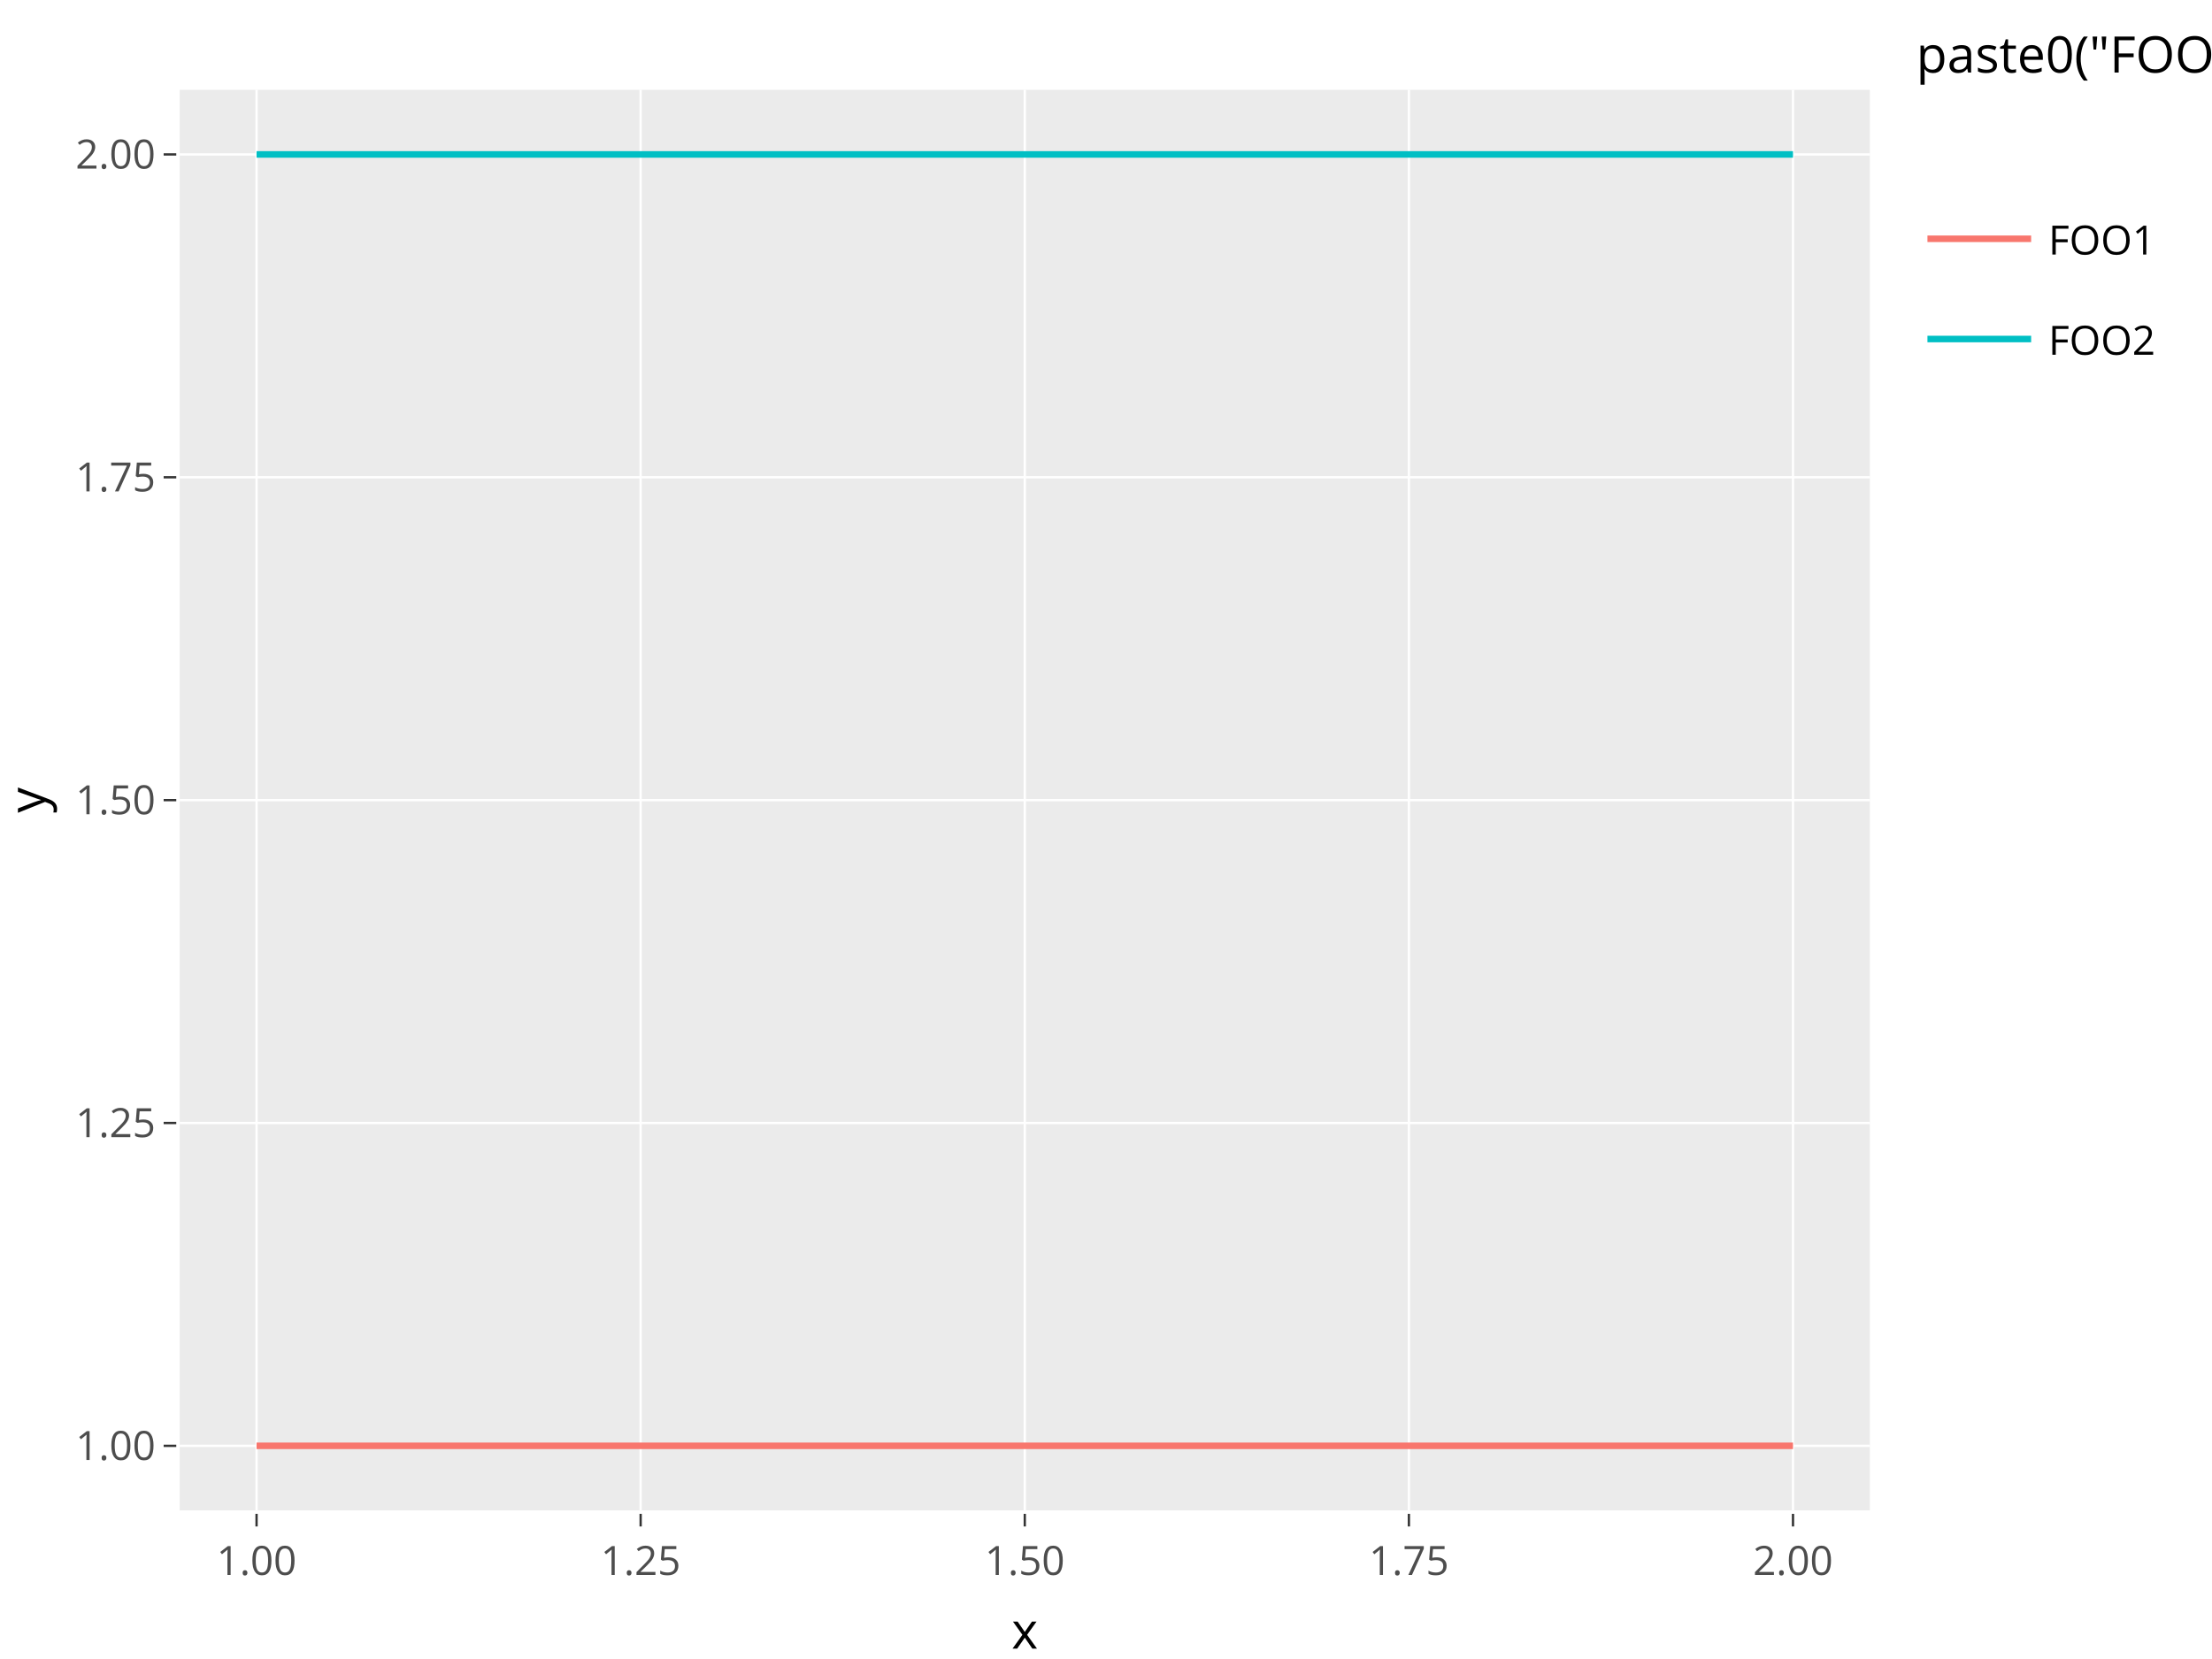
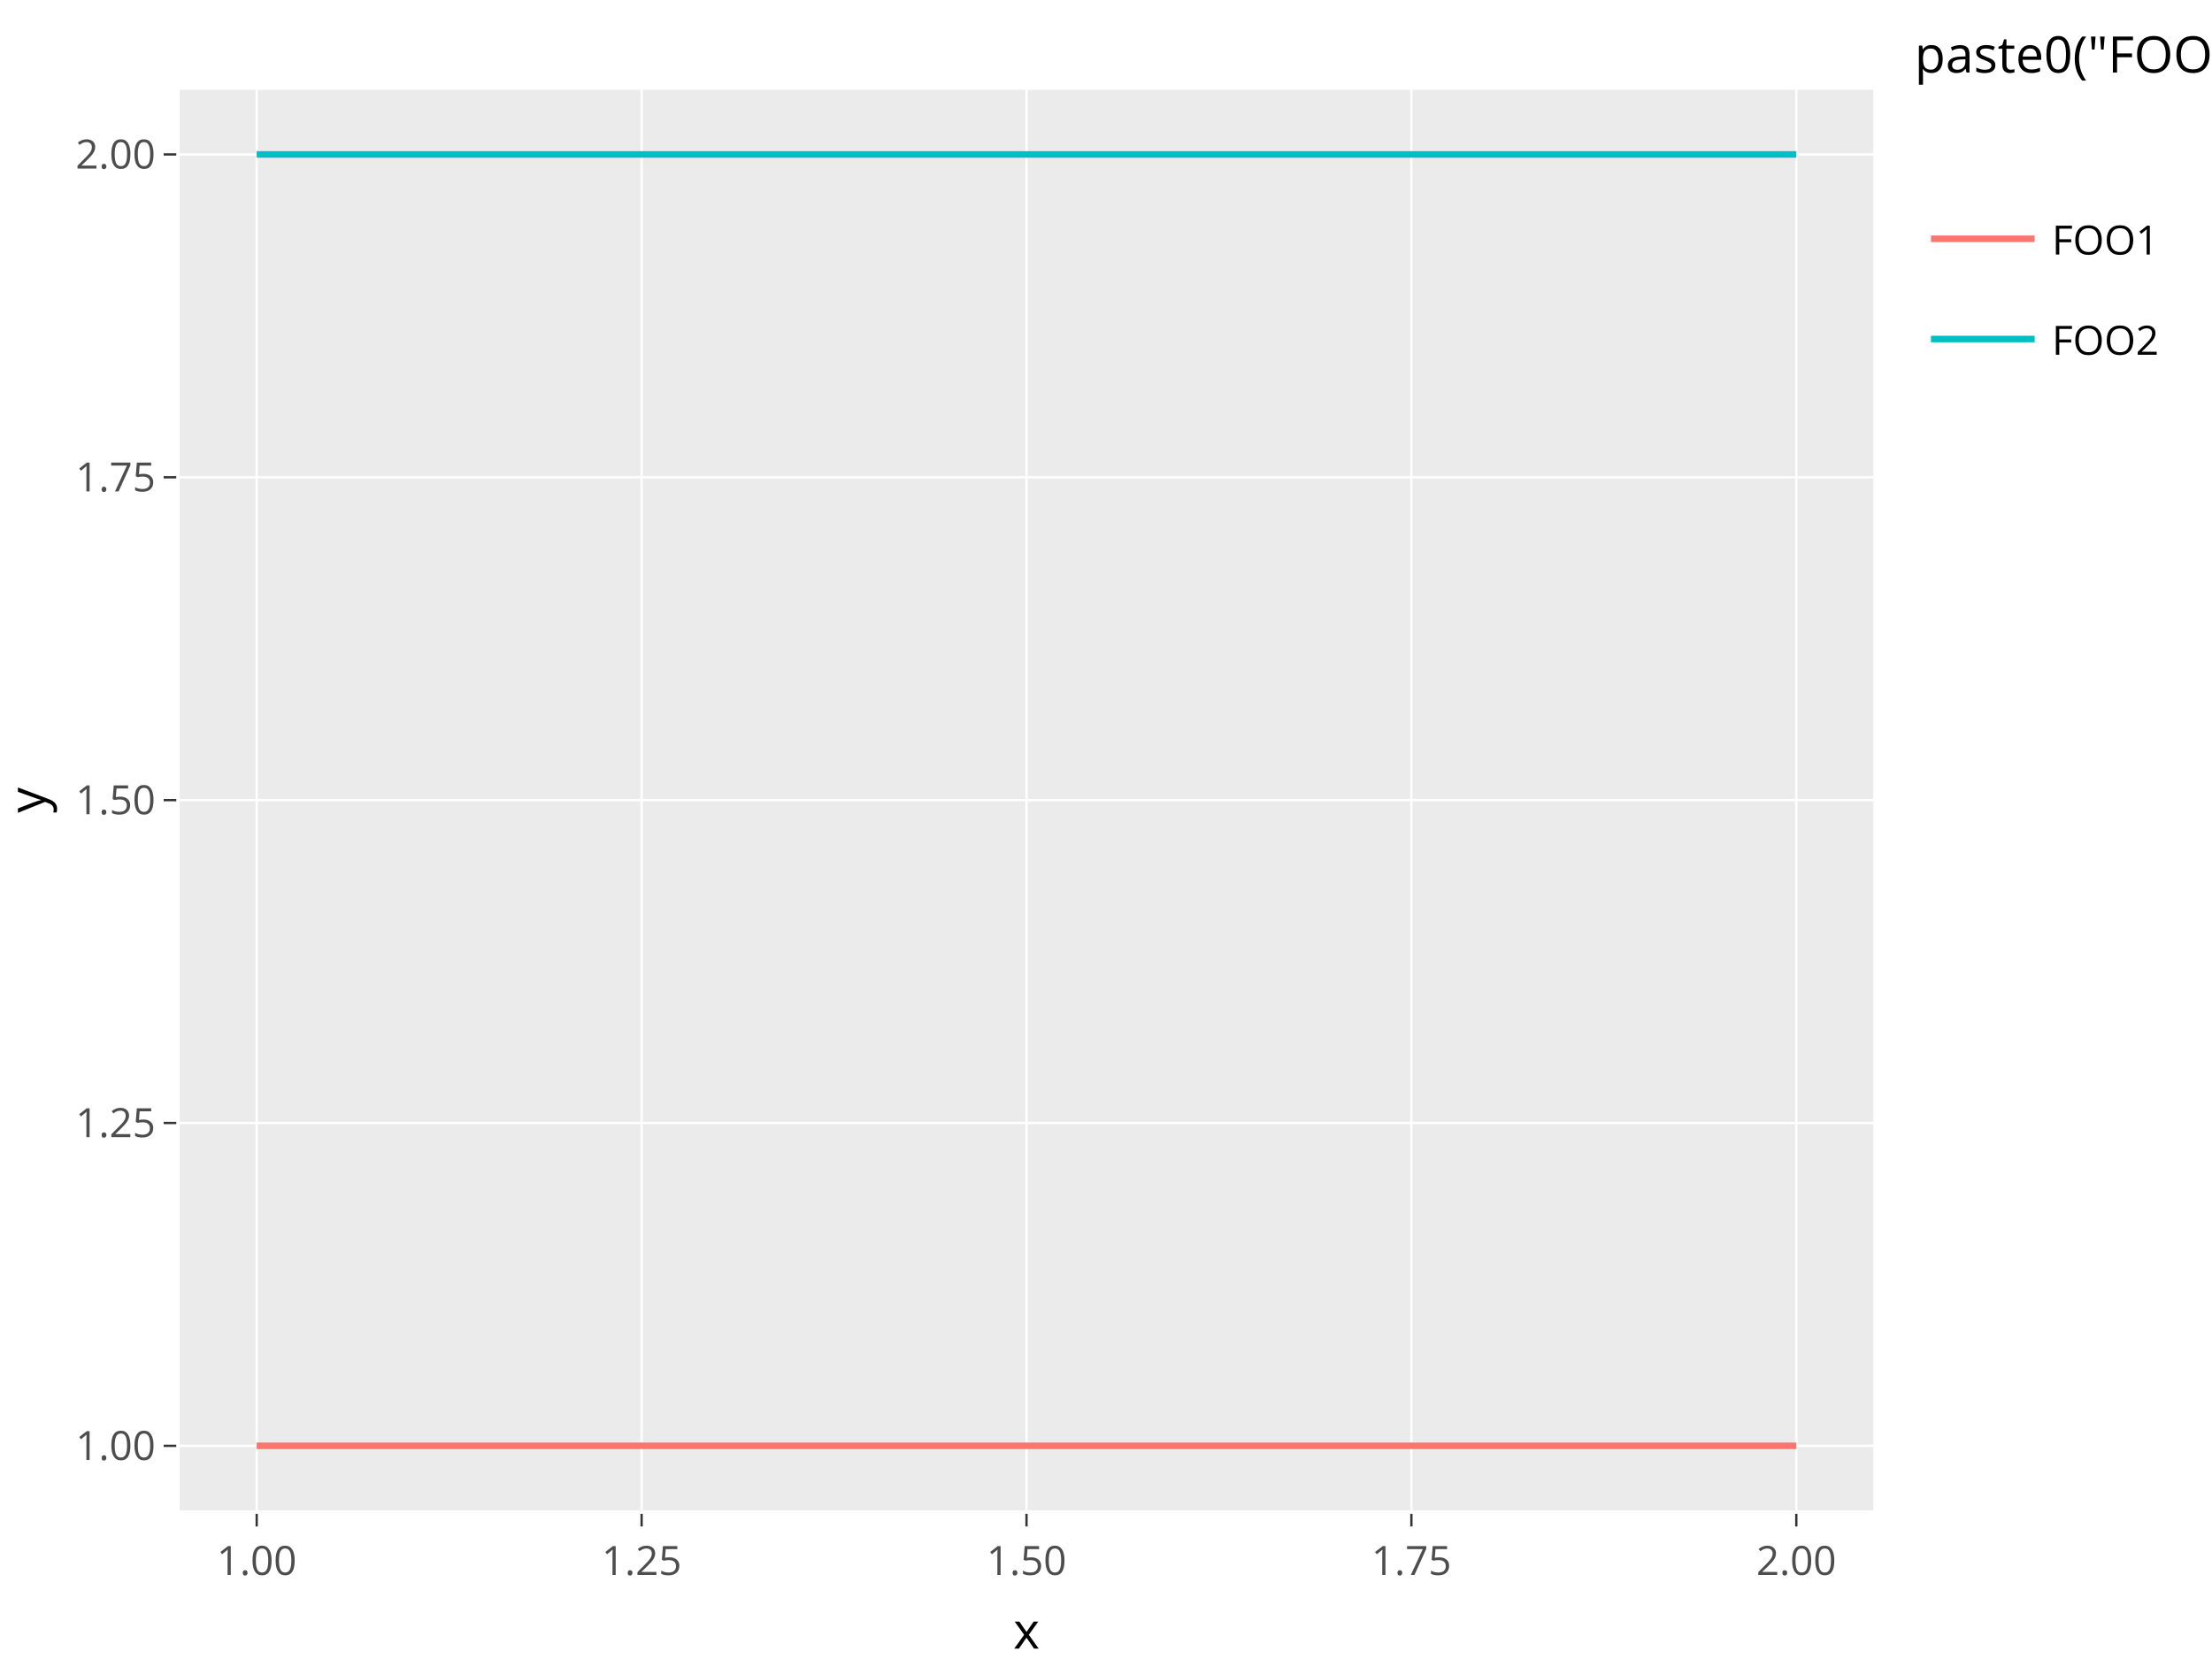
- <svg xmlns="http://www.w3.org/2000/svg" class="main-svg" width="640" height="480" viewBox="0 0 640 480">
+ <svg xmlns="http://www.w3.org/2000/svg" class="main-svg" width="640" height="480" style="" viewBox="0 0 640 480">
  <rect x="0" y="0" width="640" height="480" style="fill: rgb(255, 255, 255); fill-opacity: 1;" />
  <defs id="defs-">
    <g class="clips">
      <clipPath id="clipxyplot" class="plotclip">
-         <rect width="489" height="411" />
+         <rect width="490" height="411" />
      </clipPath>
      <clipPath class="axesclip" id="clipx">
-         <rect x="52" y="0" width="489" height="480" />
+         <rect x="52" y="0" width="490" height="480" />
      </clipPath>
      <clipPath class="axesclip" id="clipy">
        <rect x="0" y="26" width="640" height="411" />
      </clipPath>
      <clipPath class="axesclip" id="clipxy">
-         <rect x="52" y="26" width="489" height="411" />
+         <rect x="52" y="26" width="490" height="411" />
      </clipPath>
    </g>
    <g class="gradients" />
  </defs>
  <g class="bglayer">
-     <rect class="bg" x="52" y="26" width="489" height="411" style="fill: rgb(235, 235, 235); fill-opacity: 1; stroke-width: 0;" />
+     <rect class="bg" x="52" y="26" width="490" height="411" style="fill: rgb(235, 235, 235); fill-opacity: 1; stroke-width: 0;" />
  </g>
  <g class="layer-below">
    <g class="imagelayer" />
    <g class="shapelayer" />
  </g>
  <g class="cartesianlayer">
    <g class="subplot xy">
      <g class="layer-subplot">
        <g class="shapelayer" />
        <g class="imagelayer" />
      </g>
      <g class="gridlayer">
        <g class="x">
-           <path class="xgrid crisp" transform="translate(74.23,0)" d="M0,26v411" style="stroke: rgb(255, 255, 255); stroke-opacity: 1; stroke-width: 0.664px;" />
-           <path class="xgrid crisp" transform="translate(185.36,0)" d="M0,26v411" style="stroke: rgb(255, 255, 255); stroke-opacity: 1; stroke-width: 0.664px;" />
-           <path class="xgrid crisp" transform="translate(296.5,0)" d="M0,26v411" style="stroke: rgb(255, 255, 255); stroke-opacity: 1; stroke-width: 0.664px;" />
-           <path class="xgrid crisp" transform="translate(407.64,0)" d="M0,26v411" style="stroke: rgb(255, 255, 255); stroke-opacity: 1; stroke-width: 0.664px;" />
-           <path class="xgrid crisp" transform="translate(518.77,0)" d="M0,26v411" style="stroke: rgb(255, 255, 255); stroke-opacity: 1; stroke-width: 0.664px;" />
+           <path class="xgrid crisp" transform="translate(74.27,0)" d="M0,26v411" style="stroke: rgb(255, 255, 255); stroke-opacity: 1; stroke-width: 0.664px;" />
+           <path class="xgrid crisp" transform="translate(185.64,0)" d="M0,26v411" style="stroke: rgb(255, 255, 255); stroke-opacity: 1; stroke-width: 0.664px;" />
+           <path class="xgrid crisp" transform="translate(297,0)" d="M0,26v411" style="stroke: rgb(255, 255, 255); stroke-opacity: 1; stroke-width: 0.664px;" />
+           <path class="xgrid crisp" transform="translate(408.36,0)" d="M0,26v411" style="stroke: rgb(255, 255, 255); stroke-opacity: 1; stroke-width: 0.664px;" />
+           <path class="xgrid crisp" transform="translate(519.73,0)" d="M0,26v411" style="stroke: rgb(255, 255, 255); stroke-opacity: 1; stroke-width: 0.664px;" />
        </g>
        <g class="y">
-           <path class="ygrid crisp" transform="translate(0,418.32)" d="M52,0h489" style="stroke: rgb(255, 255, 255); stroke-opacity: 1; stroke-width: 0.664px;" />
-           <path class="ygrid crisp" transform="translate(0,324.91)" d="M52,0h489" style="stroke: rgb(255, 255, 255); stroke-opacity: 1; stroke-width: 0.664px;" />
-           <path class="ygrid crisp" transform="translate(0,231.5)" d="M52,0h489" style="stroke: rgb(255, 255, 255); stroke-opacity: 1; stroke-width: 0.664px;" />
-           <path class="ygrid crisp" transform="translate(0,138.09)" d="M52,0h489" style="stroke: rgb(255, 255, 255); stroke-opacity: 1; stroke-width: 0.664px;" />
-           <path class="ygrid crisp" transform="translate(0,44.68)" d="M52,0h489" style="stroke: rgb(255, 255, 255); stroke-opacity: 1; stroke-width: 0.664px;" />
+           <path class="ygrid crisp" transform="translate(0,418.32)" d="M52,0h490" style="stroke: rgb(255, 255, 255); stroke-opacity: 1; stroke-width: 0.664px;" />
+           <path class="ygrid crisp" transform="translate(0,324.91)" d="M52,0h490" style="stroke: rgb(255, 255, 255); stroke-opacity: 1; stroke-width: 0.664px;" />
+           <path class="ygrid crisp" transform="translate(0,231.5)" d="M52,0h490" style="stroke: rgb(255, 255, 255); stroke-opacity: 1; stroke-width: 0.664px;" />
+           <path class="ygrid crisp" transform="translate(0,138.09)" d="M52,0h490" style="stroke: rgb(255, 255, 255); stroke-opacity: 1; stroke-width: 0.664px;" />
+           <path class="ygrid crisp" transform="translate(0,44.68)" d="M52,0h490" style="stroke: rgb(255, 255, 255); stroke-opacity: 1; stroke-width: 0.664px;" />
        </g>
      </g>
      <g class="zerolinelayer" />
      <path class="xlines-below" />
      <path class="ylines-below" />
      <g class="overlines-below" />
      <g class="xaxislayer-below" />
      <g class="yaxislayer-below" />
      <g class="overaxes-below" />
      <g class="plot" transform="translate(52, 26)" clip-path="url('#clipxyplot')">
        <g class="scatterlayer mlayer">
          <g class="trace scatter trace-vdiffr-plotly-1" style="stroke-miterlimit: 2; opacity: 1;">
            <g class="fills" />
            <g class="errorbars" />
            <g class="lines">
-               <path class="js-line" d="M22.23,392.32L466.77,392.32" style="vector-effect: non-scaling-stroke; fill: none; stroke: rgb(248, 118, 109); stroke-opacity: 1; stroke-width: 1.89px; opacity: 1;" />
+               <path class="js-line" d="M22.27,392.32L467.73,392.32" style="vector-effect: non-scaling-stroke; fill: none; stroke: rgb(248, 118, 109); stroke-opacity: 1; stroke-width: 1.89px; opacity: 1;" />
            </g>
            <g class="points" />
            <g class="text" />
          </g>
          <g class="trace scatter trace-vdiffr-plotly-2" style="stroke-miterlimit: 2; opacity: 1;">
            <g class="fills" />
            <g class="errorbars" />
            <g class="lines">
-               <path class="js-line" d="M22.23,18.68L466.77,18.68" style="vector-effect: non-scaling-stroke; fill: none; stroke: rgb(0, 191, 196); stroke-opacity: 1; stroke-width: 1.89px; opacity: 1;" />
+               <path class="js-line" d="M22.27,18.68L467.73,18.68" style="vector-effect: non-scaling-stroke; fill: none; stroke: rgb(0, 191, 196); stroke-opacity: 1; stroke-width: 1.89px; opacity: 1;" />
            </g>
            <g class="points" />
            <g class="text" />
          </g>
        </g>
      </g>
      <g class="overplot" />
-       <path class="xlines-above crisp" d="" style="fill: none; stroke-width: 1px; stroke: rgb(0, 0, 0); stroke-opacity: 0;" />
-       <path class="ylines-above crisp" d="" style="fill: none; stroke-width: 1px; stroke: rgb(0, 0, 0); stroke-opacity: 0;" />
+       <path class="xlines-above crisp" style="fill: none; stroke-width: 1px; stroke: rgb(0, 0, 0); stroke-opacity: 0;" d="" />
+       <path class="ylines-above crisp" style="fill: none; stroke-width: 1px; stroke: rgb(0, 0, 0); stroke-opacity: 0;" d="" />
      <g class="overlines-above" />
      <g class="xaxislayer-above">
-         <path class="xtick ticks crisp" d="M0,438v3.653" transform="translate(74.23,0)" style="stroke: rgb(51, 51, 51); stroke-opacity: 1; stroke-width: 0.664px;" />
-         <path class="xtick ticks crisp" d="M0,438v3.653" transform="translate(185.36,0)" style="stroke: rgb(51, 51, 51); stroke-opacity: 1; stroke-width: 0.664px;" />
-         <path class="xtick ticks crisp" d="M0,438v3.653" transform="translate(296.5,0)" style="stroke: rgb(51, 51, 51); stroke-opacity: 1; stroke-width: 0.664px;" />
-         <path class="xtick ticks crisp" d="M0,438v3.653" transform="translate(407.64,0)" style="stroke: rgb(51, 51, 51); stroke-opacity: 1; stroke-width: 0.664px;" />
-         <path class="xtick ticks crisp" d="M0,438v3.653" transform="translate(518.77,0)" style="stroke: rgb(51, 51, 51); stroke-opacity: 1; stroke-width: 0.664px;" />
-         <g class="xtick">
-           <text text-anchor="middle" x="0" y="455.68" transform="translate(74.23,0)" style="font-family: 'Open Sans', verdana, arial, sans-serif; font-size: 11.69px; fill: rgb(77, 77, 77); fill-opacity: 1; white-space: pre;">1.00</text>
-         </g>
-         <g class="xtick">
-           <text text-anchor="middle" x="0" y="455.68" transform="translate(185.36,0)" style="font-family: 'Open Sans', verdana, arial, sans-serif; font-size: 11.69px; fill: rgb(77, 77, 77); fill-opacity: 1; white-space: pre;">1.25</text>
-         </g>
-         <g class="xtick">
-           <text text-anchor="middle" x="0" y="455.68" transform="translate(296.5,0)" style="font-family: 'Open Sans', verdana, arial, sans-serif; font-size: 11.69px; fill: rgb(77, 77, 77); fill-opacity: 1; white-space: pre;">1.50</text>
-         </g>
-         <g class="xtick">
-           <text text-anchor="middle" x="0" y="455.68" transform="translate(407.64,0)" style="font-family: 'Open Sans', verdana, arial, sans-serif; font-size: 11.69px; fill: rgb(77, 77, 77); fill-opacity: 1; white-space: pre;">1.75</text>
-         </g>
-         <g class="xtick">
-           <text text-anchor="middle" x="0" y="455.68" transform="translate(518.77,0)" style="font-family: 'Open Sans', verdana, arial, sans-serif; font-size: 11.69px; fill: rgb(77, 77, 77); fill-opacity: 1; white-space: pre;">2.00</text>
+         <path class="xtick ticks crisp" d="M0,438v3.653" transform="translate(74.27,0)" style="stroke: rgb(51, 51, 51); stroke-opacity: 1; stroke-width: 0.664px;" />
+         <path class="xtick ticks crisp" d="M0,438v3.653" transform="translate(185.64,0)" style="stroke: rgb(51, 51, 51); stroke-opacity: 1; stroke-width: 0.664px;" />
+         <path class="xtick ticks crisp" d="M0,438v3.653" transform="translate(297,0)" style="stroke: rgb(51, 51, 51); stroke-opacity: 1; stroke-width: 0.664px;" />
+         <path class="xtick ticks crisp" d="M0,438v3.653" transform="translate(408.36,0)" style="stroke: rgb(51, 51, 51); stroke-opacity: 1; stroke-width: 0.664px;" />
+         <path class="xtick ticks crisp" d="M0,438v3.653" transform="translate(519.73,0)" style="stroke: rgb(51, 51, 51); stroke-opacity: 1; stroke-width: 0.664px;" />
+         <g class="xtick">
+           <text text-anchor="middle" x="0" y="455.68" transform="translate(74.27,0)" style="font-family: 'Open Sans', verdana, arial, sans-serif; font-size: 11.69px; fill: rgb(77, 77, 77); fill-opacity: 1; white-space: pre;">1.00</text>
+         </g>
+         <g class="xtick">
+           <text text-anchor="middle" x="0" y="455.68" transform="translate(185.64,0)" style="font-family: 'Open Sans', verdana, arial, sans-serif; font-size: 11.69px; fill: rgb(77, 77, 77); fill-opacity: 1; white-space: pre;">1.25</text>
+         </g>
+         <g class="xtick">
+           <text text-anchor="middle" x="0" y="455.68" transform="translate(297,0)" style="font-family: 'Open Sans', verdana, arial, sans-serif; font-size: 11.69px; fill: rgb(77, 77, 77); fill-opacity: 1; white-space: pre;">1.50</text>
+         </g>
+         <g class="xtick">
+           <text text-anchor="middle" x="0" y="455.68" transform="translate(408.36,0)" style="font-family: 'Open Sans', verdana, arial, sans-serif; font-size: 11.69px; fill: rgb(77, 77, 77); fill-opacity: 1; white-space: pre;">1.75</text>
+         </g>
+         <g class="xtick">
+           <text text-anchor="middle" x="0" y="455.68" transform="translate(519.73,0)" style="font-family: 'Open Sans', verdana, arial, sans-serif; font-size: 11.69px; fill: rgb(77, 77, 77); fill-opacity: 1; white-space: pre;">2.00</text>
        </g>
      </g>
      <g class="yaxislayer-above">
        <path class="ytick ticks crisp" d="M51,0h-3.653" transform="translate(0,418.32)" style="stroke: rgb(51, 51, 51); stroke-opacity: 1; stroke-width: 0.664px;" />
        <path class="ytick ticks crisp" d="M51,0h-3.653" transform="translate(0,324.91)" style="stroke: rgb(51, 51, 51); stroke-opacity: 1; stroke-width: 0.664px;" />
        <path class="ytick ticks crisp" d="M51,0h-3.653" transform="translate(0,231.5)" style="stroke: rgb(51, 51, 51); stroke-opacity: 1; stroke-width: 0.664px;" />
        <path class="ytick ticks crisp" d="M51,0h-3.653" transform="translate(0,138.09)" style="stroke: rgb(51, 51, 51); stroke-opacity: 1; stroke-width: 0.664px;" />
        <path class="ytick ticks crisp" d="M51,0h-3.653" transform="translate(0,44.68)" style="stroke: rgb(51, 51, 51); stroke-opacity: 1; stroke-width: 0.664px;" />
        <g class="ytick">
          <text text-anchor="end" x="45.009" y="4.091" transform="translate(0,418.32)" style="font-family: 'Open Sans', verdana, arial, sans-serif; font-size: 11.69px; fill: rgb(77, 77, 77); fill-opacity: 1; white-space: pre;">1.00</text>
        </g>
        <g class="ytick">
          <text text-anchor="end" x="45.009" y="4.091" transform="translate(0,324.91)" style="font-family: 'Open Sans', verdana, arial, sans-serif; font-size: 11.69px; fill: rgb(77, 77, 77); fill-opacity: 1; white-space: pre;">1.25</text>
        </g>
        <g class="ytick">
          <text text-anchor="end" x="45.009" y="4.091" transform="translate(0,231.5)" style="font-family: 'Open Sans', verdana, arial, sans-serif; font-size: 11.69px; fill: rgb(77, 77, 77); fill-opacity: 1; white-space: pre;">1.50</text>
        </g>
        <g class="ytick">
          <text text-anchor="end" x="45.009" y="4.091" transform="translate(0,138.09)" style="font-family: 'Open Sans', verdana, arial, sans-serif; font-size: 11.69px; fill: rgb(77, 77, 77); fill-opacity: 1; white-space: pre;">1.75</text>
        </g>
        <g class="ytick">
          <text text-anchor="end" x="45.009" y="4.091" transform="translate(0,44.68)" style="font-family: 'Open Sans', verdana, arial, sans-serif; font-size: 11.69px; fill: rgb(77, 77, 77); fill-opacity: 1; white-space: pre;">2.00</text>
        </g>
      </g>
      <g class="overaxes-above" />
    </g>
  </g>
  <g class="polarlayer" />
  <g class="ternarylayer" />
  <g class="geolayer" />
  <g class="funnelarealayer" />
  <g class="pielayer" />
  <g class="treemaplayer" />
  <g class="sunburstlayer" />
  <g class="glimages" />
  <defs id="topdefs-">
    <g class="clips" />
    <clipPath id="legend">
-       <rect width="78.22" height="58.22" x="1.89" y="1.89" />
+       <rect width="77.22" height="58.22" x="1.89" y="1.89" />
    </clipPath>
  </defs>
  <g class="layer-above">
    <g class="imagelayer" />
    <g class="shapelayer">
-       <path data-index="0" fill-rule="evenodd" d="M52,437H541V26H52Z" style="opacity: 1; stroke: rgb(0, 0, 0); stroke-opacity: 0; fill: rgb(0, 0, 0); fill-opacity: 0; stroke-width: 0px;" />
+       <path data-index="0" fill-rule="evenodd" d="M52,437H542V26H52Z" style="opacity: 1; stroke: rgb(0, 0, 0); stroke-opacity: 0; fill: rgb(0, 0, 0); fill-opacity: 0; stroke-width: 0px;" />
    </g>
  </g>
  <g class="infolayer">
-     <g class="legend" pointer-events="all" transform="translate(550.78, 52.69882)">
-       <rect class="bg" shape-rendering="crispEdges" style="stroke: rgb(0, 0, 0); stroke-opacity: 0; fill: rgb(255, 255, 255); fill-opacity: 1; stroke-width: 1.89px;" width="80.11" height="60.11" x="0.945" y="0.945" />
+     <g class="legend" pointer-events="all" transform="translate(551.8, 52.69882)">
+       <rect class="bg" shape-rendering="crispEdges" style="stroke: rgb(0, 0, 0); stroke-opacity: 0; fill: rgb(255, 255, 255); fill-opacity: 1; stroke-width: 1.89px;" width="79.11" height="60.11" x="0.945" y="0.945" />
      <g class="scrollbox" transform="translate(0, 0)" clip-path="url('#legend')">
        <g class="groups" transform="translate(0, 0)">
-           <g class="traces" transform="translate(1.889764, 16.38976)" style="opacity: 1;">
-             <text class="legendtext user-select-none" text-anchor="start" x="40" y="4.559" style="font-family: 'Open Sans', verdana, arial, sans-serif; font-size: 11.69px; fill: rgb(0, 0, 0); fill-opacity: 1; white-space: pre;">FOO1</text>
+           <g class="traces" style="opacity: 1;" transform="translate(1.889764, 16.38976)">
+             <text class="legendtext" text-anchor="start" x="40" y="4.559" style="font-family: 'Open Sans', verdana, arial, sans-serif; font-size: 11.69px; fill: rgb(0, 0, 0); fill-opacity: 1; white-space: pre;">FOO1</text>
            <g class="layers" style="opacity: 1;">
              <g class="legendfill" />
              <g class="legendlines">
                <path class="js-line" d="M5,0h30" style="fill: none; stroke: rgb(248, 118, 109); stroke-opacity: 1; stroke-width: 1.89px;" />
              </g>
              <g class="legendsymbols">
                <g class="legendpoints" />
              </g>
            </g>
-             <rect class="legendtoggle" pointer-events="all" x="0" y="-9.5" width="72.984" height="19" style="cursor: pointer; fill: rgb(0, 0, 0); fill-opacity: 0;" />
+             <rect class="legendtoggle" x="0" y="-9.5" width="71.781" height="19" style="fill: rgb(0, 0, 0); fill-opacity: 0;" />
          </g>
        </g>
        <g class="groups" transform="translate(0, 10)">
-           <g class="traces" transform="translate(1.889764, 35.38976)" style="opacity: 1;">
-             <text class="legendtext user-select-none" text-anchor="start" x="40" y="4.559" style="font-family: 'Open Sans', verdana, arial, sans-serif; font-size: 11.69px; fill: rgb(0, 0, 0); fill-opacity: 1; white-space: pre;">FOO2</text>
+           <g class="traces" style="opacity: 1;" transform="translate(1.889764, 35.38976)">
+             <text class="legendtext" text-anchor="start" x="40" y="4.559" style="font-family: 'Open Sans', verdana, arial, sans-serif; font-size: 11.69px; fill: rgb(0, 0, 0); fill-opacity: 1; white-space: pre;">FOO2</text>
            <g class="layers" style="opacity: 1;">
              <g class="legendfill" />
              <g class="legendlines">
                <path class="js-line" d="M5,0h30" style="fill: none; stroke: rgb(0, 191, 196); stroke-opacity: 1; stroke-width: 1.89px;" />
              </g>
              <g class="legendsymbols">
                <g class="legendpoints" />
              </g>
            </g>
-             <rect class="legendtoggle" pointer-events="all" x="0" y="-9.5" width="72.984" height="19" style="cursor: pointer; fill: rgb(0, 0, 0); fill-opacity: 0;" />
+             <rect class="legendtoggle" x="0" y="-9.5" width="71.781" height="19" style="fill: rgb(0, 0, 0); fill-opacity: 0;" />
          </g>
        </g>
      </g>
      <rect class="scrollbar" rx="20" ry="3" width="0" height="0" style="fill: rgb(128, 139, 164); fill-opacity: 1;" x="0" y="0" />
    </g>
    <g class="g-gtitle" />
    <g class="g-xtitle" transform="translate(0,-13.83562)">
-       <text class="xtitle" x="296.5" y="490.836" text-anchor="middle" style="font-family: 'Open Sans', verdana, arial, sans-serif; font-size: 14.61px; fill: rgb(0, 0, 0); opacity: 1; font-weight: normal; white-space: pre;">x</text>
+       <text class="xtitle" x="297" y="490.836" text-anchor="middle" style="font-family: 'Open Sans', verdana, arial, sans-serif; font-size: 14.61px; fill: rgb(0, 0, 0); opacity: 1; font-weight: normal; white-space: pre;">x</text>
    </g>
    <g class="g-ytitle" transform="translate(0.2236328,0)">
      <text class="ytitle" transform="rotate(-90,12.77626,231.5)" x="12.776" y="231.5" text-anchor="middle" style="font-family: 'Open Sans', verdana, arial, sans-serif; font-size: 14.61px; fill: rgb(0, 0, 0); opacity: 1; font-weight: normal; white-space: pre;">y</text>
    </g>
    <g class="annotation" data-index="0" style="opacity: 1;">
-       <g class="annotation-text-g" transform="rotate(0,609.78,16)">
-         <g class="cursor-pointer" transform="translate(551, 6)">
-           <rect class="bg" x="0.5" y="0.5" width="117" height="19" style="stroke-width: 1px; stroke: rgb(0, 0, 0); stroke-opacity: 0; fill: rgb(0, 0, 0); fill-opacity: 0;" />
-           <text class="annotation-text" text-anchor="middle" x="59" y="15" style="font-family: 'Open Sans', verdana, arial, sans-serif; font-size: 14.612px; fill: rgb(0, 0, 0); fill-opacity: 1; white-space: pre;">paste0("FOO", y)</text>
+       <g class="annotation-text-g" transform="rotate(0,609.3,16)">
+         <g class="cursor-pointer" transform="translate(552, 6)">
+           <rect class="bg" x="0.5" y="0.5" width="114" height="19" style="stroke-width: 1px; stroke: rgb(0, 0, 0); stroke-opacity: 0; fill: rgb(0, 0, 0); fill-opacity: 0;" />
+           <text class="annotation-text" text-anchor="middle" x="57.531" y="15" style="font-family: 'Open Sans', verdana, arial, sans-serif; font-size: 14.612px; fill: rgb(0, 0, 0); fill-opacity: 1; white-space: pre;">paste0("FOO", y)</text>
        </g>
      </g>
    </g>
  </g>
</svg>
